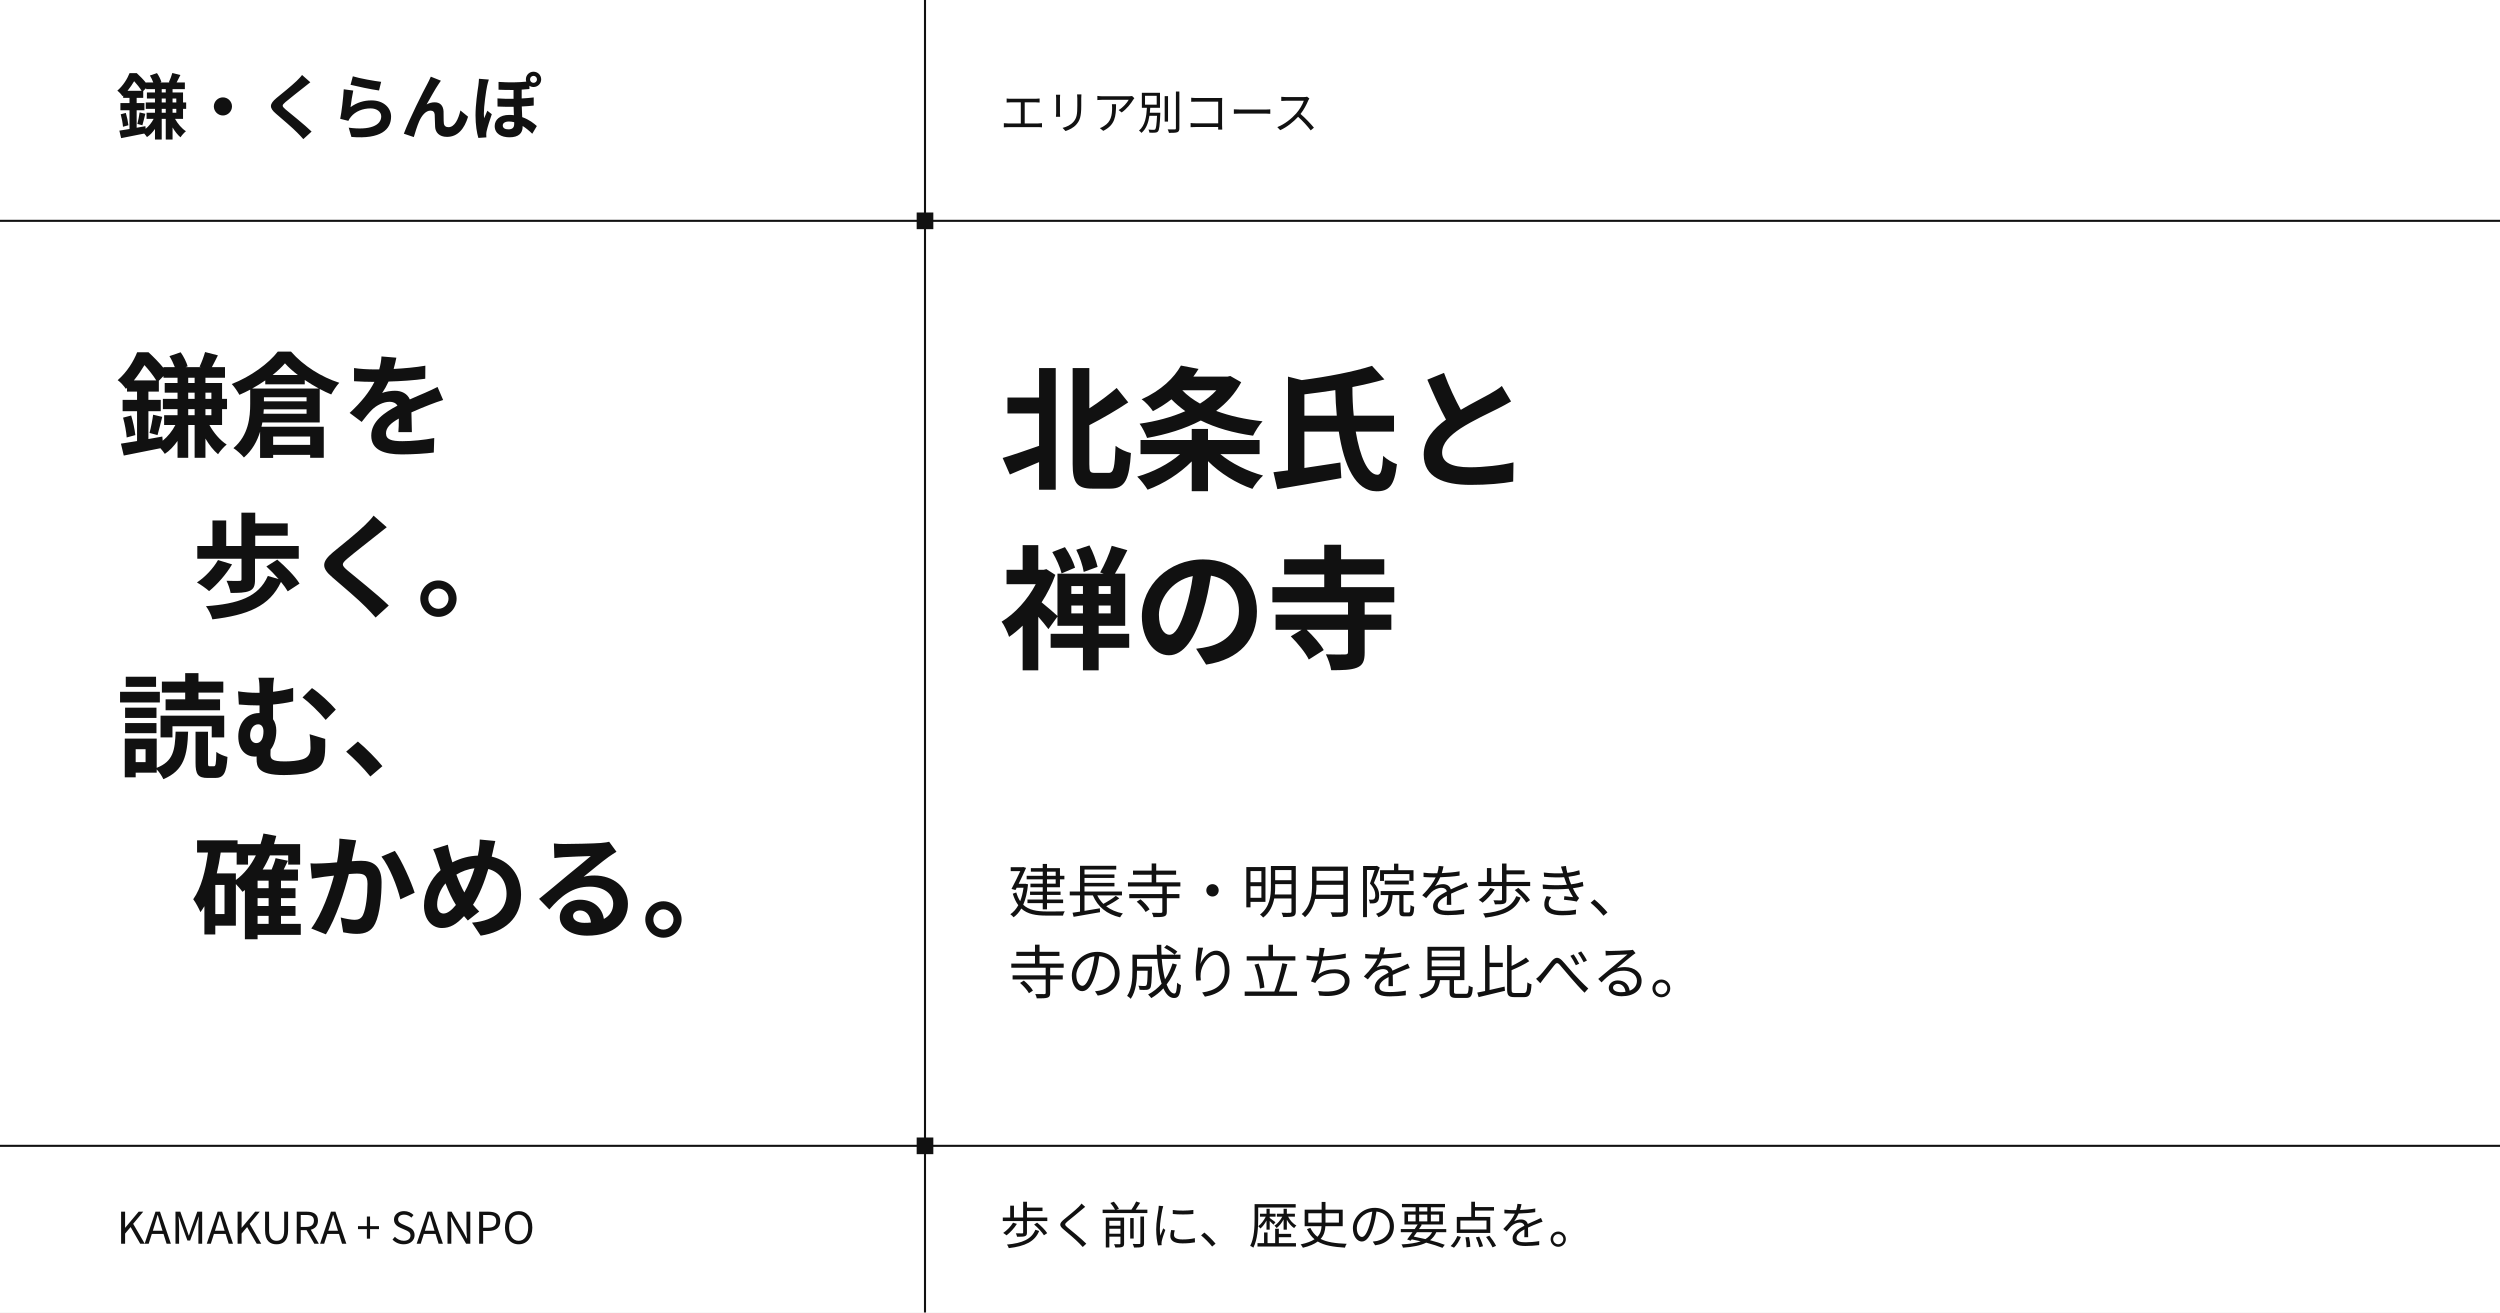
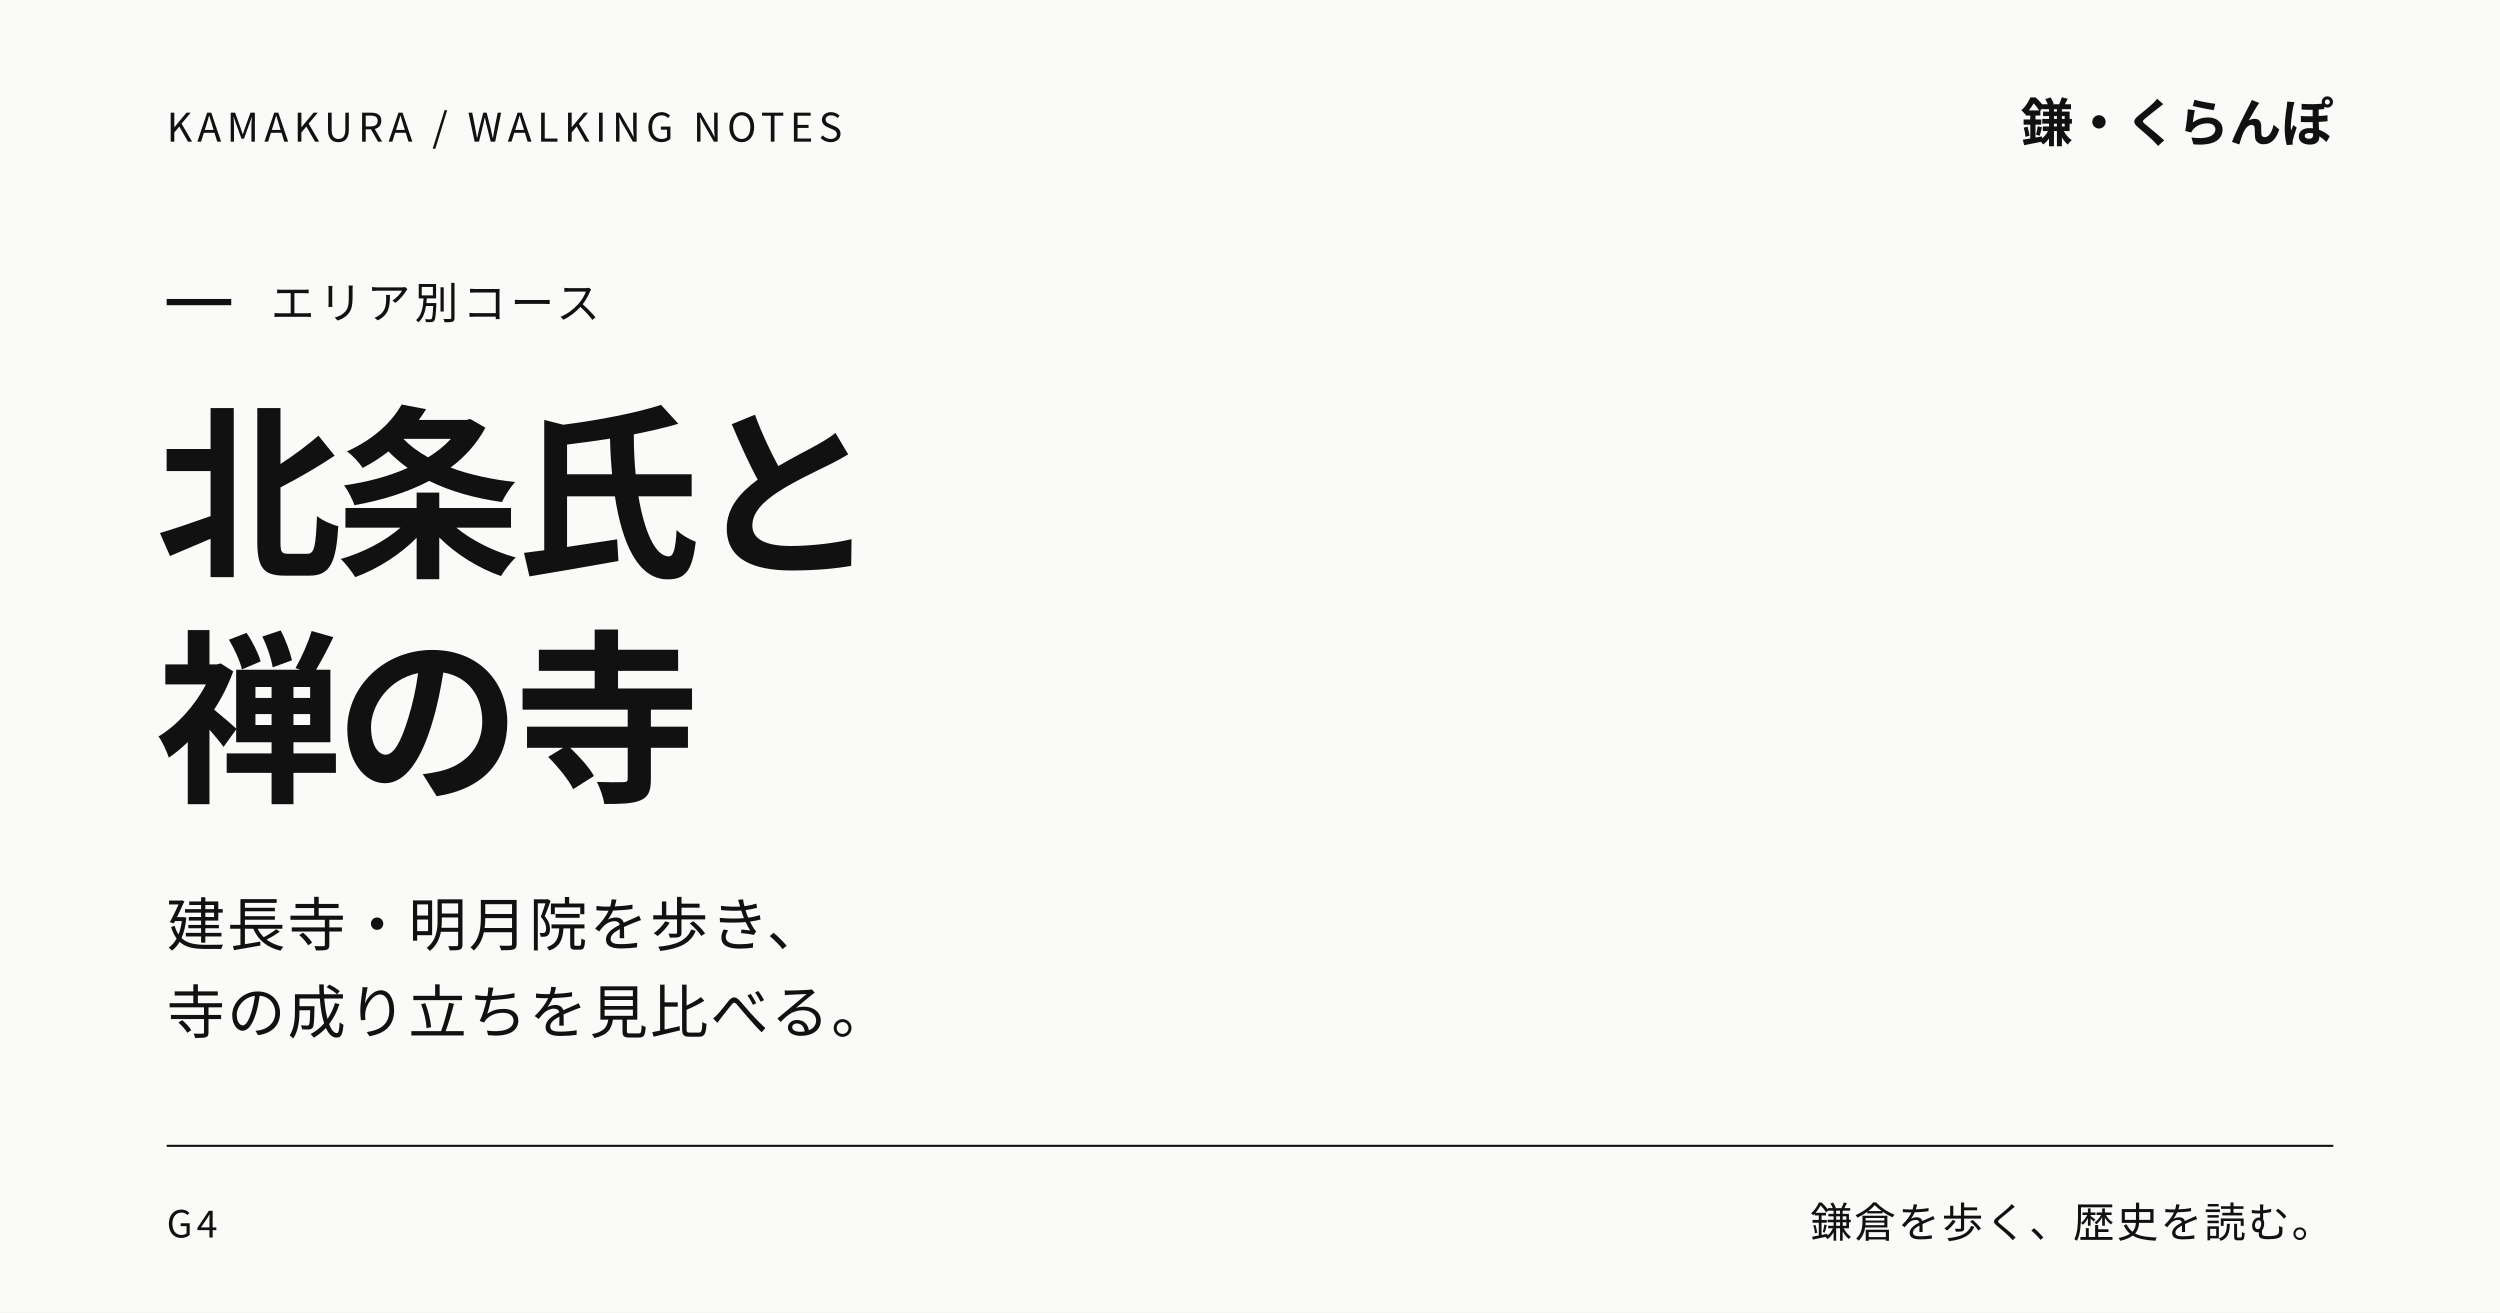
<svg xmlns="http://www.w3.org/2000/svg" width="1200" height="630" viewBox="0 0 1200 630">
-   <rect width="1200" height="630" fill="#fff" />
+   <rect width="1200" height="630" fill="#fafaf8" />
  <g fill="#111" font-family="Noto Sans CJK JP, sans-serif">
-     <text x="56" y="64" font-size="34" font-weight="700">鎌・くらんぽ</text>
-     <text x="480" y="62" font-size="22" font-weight="400">エリア別コース</text>
-     <path d="M444 0V630 M0 106H1200 M0 550H1200" fill="none" stroke="#111" stroke-width="1" />
-     <rect x="440" y="102" width="8" height="8" />
-     <rect x="440" y="546" width="8" height="8" />
-     <text x="56" y="215" font-size="54" font-weight="900">鎌倉を</text>
-     <text x="92" y="292" font-size="54" font-weight="900">歩く。</text>
-     <text x="56" y="369" font-size="54" font-weight="900">読む、</text>
-     <text x="92" y="446" font-size="54" font-weight="900">確かめる。</text>
-     <text x="480" y="230" font-size="64" font-weight="900">北条氏と</text>
-     <text x="480" y="316" font-size="64" font-weight="900">禅の寺</text>
-     <text x="484" y="438" font-size="28" font-weight="400">建長寺・明月院を歩き、</text>
-     <text x="484" y="477" font-size="28" font-weight="400">寺の成り立ちを見比べる。</text>
-     <text x="56" y="597" font-size="21" font-weight="400">KAMAKURA + SANPO</text>
-     <text x="480" y="597" font-size="24" font-weight="400">歩く前に、歴史の要点を。</text>
+     <text x="80" y="68" font-size="19" font-weight="400" letter-spacing="2.6" text-anchor="start">KAMAKURA / WALKING NOTES</text>
+     <text x="1120" y="68" font-size="25" font-weight="700" letter-spacing="0" text-anchor="end">鎌・くらんぽ</text>
+     <path d="M80 145H111" stroke="#111" stroke-width="3" />
+     <text x="130" y="153" font-size="21" font-weight="400" letter-spacing="2" text-anchor="start">エリア別コース</text>
+     <text x="75" y="270" font-size="89" font-weight="900" letter-spacing="-3" text-anchor="start">北条氏と</text>
+     <text x="75" y="378" font-size="89" font-weight="900" letter-spacing="-3" text-anchor="start">禅の寺</text>
+     <text x="80" y="454" font-size="28" font-weight="400" letter-spacing="1" text-anchor="start">建長寺・明月院を歩き、</text>
+     <text x="80" y="496" font-size="28" font-weight="400" letter-spacing="1" text-anchor="start">寺の成り立ちを見比べる。</text>
+     <path d="M80 550H1120" stroke="#111" stroke-width="1" />
+     <text x="80" y="594" font-size="18" font-weight="400" letter-spacing="2" text-anchor="start">G4</text>
+     <text x="1120" y="594" font-size="20" font-weight="400" letter-spacing="1" text-anchor="end">鎌倉を歩く、歴史を読む。</text>
  </g>
</svg>
